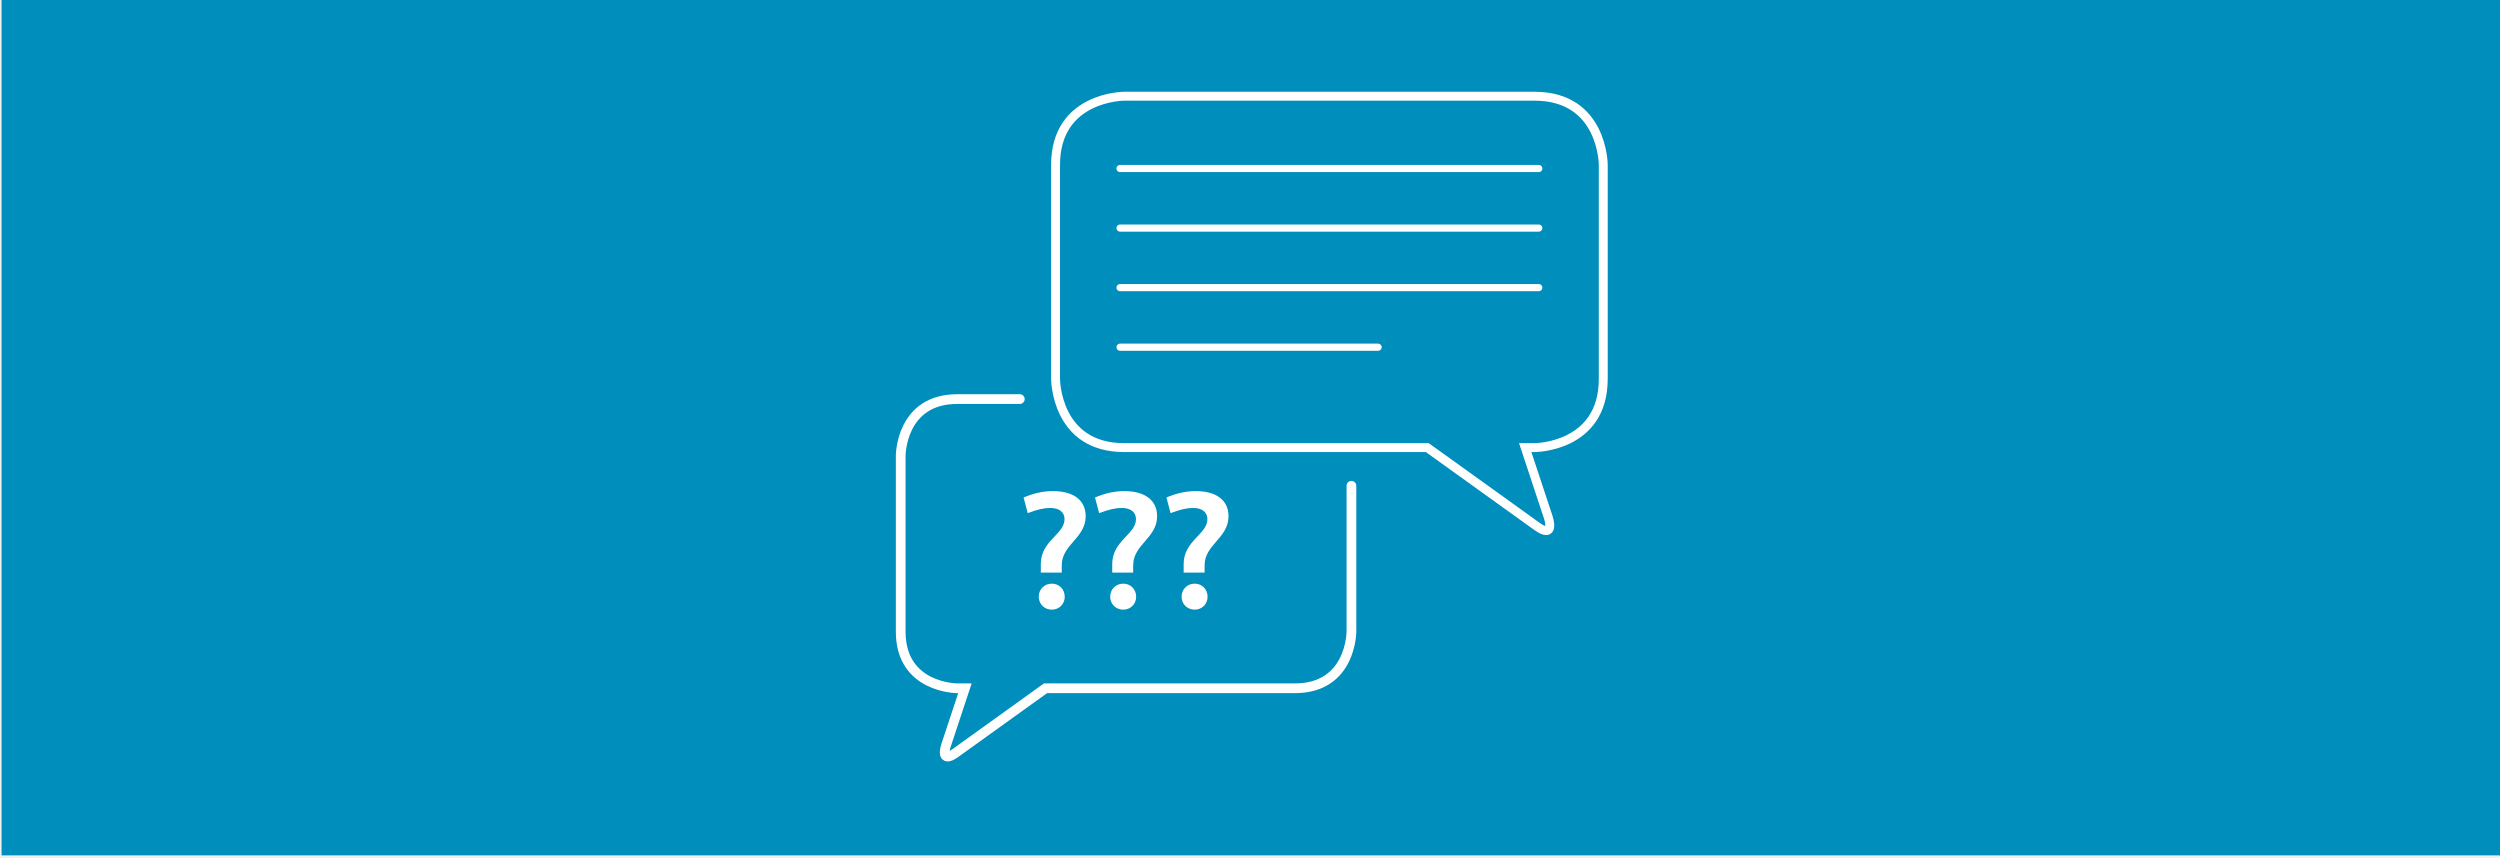
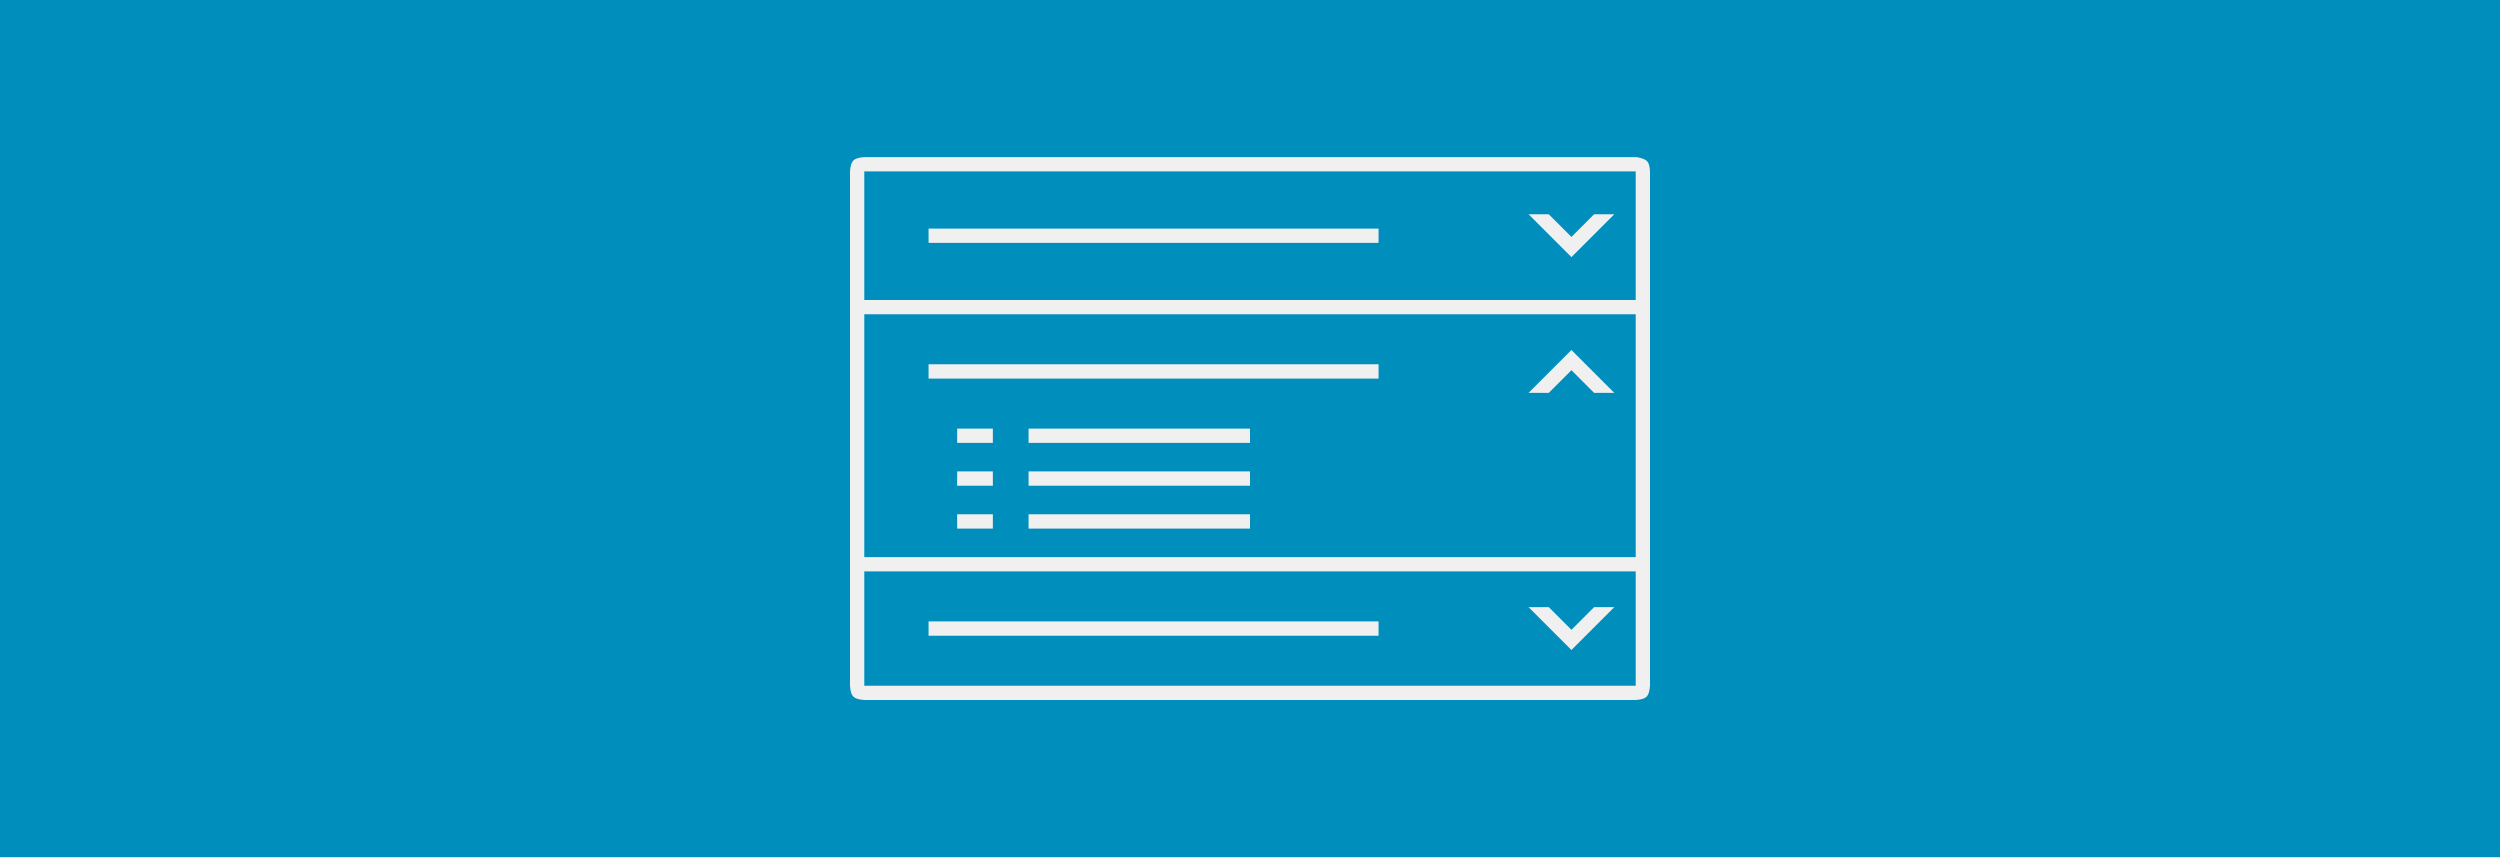
- <svg xmlns="http://www.w3.org/2000/svg" xmlns:xlink="http://www.w3.org/1999/xlink" version="1.1" id="Ebene_1" x="0px" y="0px" viewBox="0 0 350 120" style="enable-background:new 0 0 350 120;" xml:space="preserve">
+ <svg xmlns="http://www.w3.org/2000/svg" width="100%" height="100%" viewBox="0 0 350 120" version="1.1" xml:space="preserve" style="fill-rule:evenodd;clip-rule:evenodd;stroke-linejoin:round;stroke-miterlimit:1.414;">
  <g>
-     <rect x="0.223" y="-0.248" style="fill:#008EBD;" width="350" height="120" />
-   </g>
-   <g>
-     <g>
-       <defs>
-         <rect id="SVGID_1_" x="124.777" y="12.256" width="100.89" height="94.992" />
-       </defs>
-       <clipPath id="SVGID_2_">
-         <use xlink:href="#SVGID_1_" style="overflow:visible;" />
-       </clipPath>
-       <path style="clip-path:url(#SVGID_2_);fill:none;stroke:#FFFFFF;stroke-width:1.363;stroke-linecap:round;" d="M142.772,55.872    h-8.758c-7.915,0-7.915,7.915-7.915,7.915v24.655c0,7.917,7.915,7.917,7.915,7.917h1.076l-2.668,8.06c0,0-0.853,2.577,1.351,0.993    l12.599-9.053h34.912c7.915,0,7.915-7.917,7.915-7.917V68.01" />
-       <path style="clip-path:url(#SVGID_2_);fill:none;stroke:#FFFFFF;stroke-width:1.25;" d="M224.456,53.047v-29.96    c0,0,0-9.617-9.619-9.617h-57.441c0,0-9.617,0-9.617,9.617v29.96c0,0,0,9.619,9.617,9.619h42.426l15.31,11.001    c2.678,1.923,1.64-1.206,1.64-1.206l-3.242-9.795h1.307C214.837,62.666,224.456,62.666,224.456,53.047z" />
-     </g>
-     <line style="fill:none;stroke:#FFFFFF;stroke-linecap:round;" x1="156.805" y1="23.593" x2="215.43" y2="23.593" />
-     <line style="fill:none;stroke:#FFFFFF;stroke-linecap:round;" x1="156.805" y1="31.931" x2="215.43" y2="31.931" />
-     <line style="fill:none;stroke:#FFFFFF;stroke-linecap:round;" x1="156.805" y1="40.269" x2="215.43" y2="40.269" />
-     <line style="fill:none;stroke:#FFFFFF;stroke-linecap:round;" x1="156.805" y1="48.608" x2="192.935" y2="48.608" />
-     <g>
-       <defs>
-         <rect id="SVGID_3_" x="124.777" y="12.256" width="100.89" height="94.992" />
-       </defs>
-       <clipPath id="SVGID_4_">
-         <use xlink:href="#SVGID_3_" style="overflow:visible;" />
-       </clipPath>
-       <path style="clip-path:url(#SVGID_4_);fill:#FFFFFF;" d="M167.256,85.351c1.02,0,1.805-0.785,1.805-1.805    c0-1.049-0.785-1.834-1.805-1.834c-1.047,0-1.832,0.785-1.832,1.834C165.424,84.566,166.209,85.351,167.256,85.351     M165.711,78.964v1.204h2.932v-1.022c0-2.93,3.35-3.794,3.35-6.883c0-2.226-1.7-3.508-4.58-3.508c-1.466,0-2.802,0.339-4.111,0.89    l0.576,2.199c1.256-0.496,2.303-0.733,3.141-0.733c1.284,0,2.016,0.601,2.016,1.571C169.036,74.803,165.711,75.693,165.711,78.964     M157.257,85.351c1.02,0,1.805-0.785,1.805-1.805c0-1.049-0.785-1.834-1.805-1.834c-1.047,0-1.832,0.785-1.832,1.834    C155.425,84.566,156.21,85.351,157.257,85.351 M155.712,78.964v1.204h2.932v-1.022c0-2.93,3.35-3.794,3.35-6.883    c0-2.226-1.7-3.508-4.58-3.508c-1.466,0-2.802,0.339-4.111,0.89l0.576,2.199c1.256-0.496,2.303-0.733,3.141-0.733    c1.284,0,2.016,0.601,2.016,1.571C159.037,74.803,155.712,75.693,155.712,78.964 M147.256,85.351c1.022,0,1.807-0.785,1.807-1.805    c0-1.049-0.785-1.834-1.807-1.834c-1.045,0-1.83,0.785-1.83,1.834C145.426,84.566,146.211,85.351,147.256,85.351 M145.713,78.964    v1.204h2.932v-1.022c0-2.93,3.35-3.794,3.35-6.883c0-2.226-1.7-3.508-4.58-3.508c-1.468,0-2.802,0.339-4.111,0.89l0.576,2.199    c1.256-0.496,2.303-0.733,3.141-0.733c1.284,0,2.015,0.601,2.015,1.571C149.036,74.803,145.713,75.693,145.713,78.964" />
-     </g>
+     <path d="M350,120l-350,0l0,-120l350,0l0,120Zm-121,-22c1.466,-0.105 1.889,-0.447 2,-2l0,-72c-0.086,-1.198 -0.258,-1.587 -1.286,-1.875c-0.129,-0.036 -0.272,-0.07 -0.429,-0.105l-0.285,-0.02l-108,0c-1.466,0.105 -1.889,0.446 -2,2l0,72c0.105,1.466 0.446,1.889 2,2l108,0Zm0,-18l0,0l0,16l-108,0l0,-16l0,0l108,0Zm-9,11l-6,-6l2.828,0l3.172,3.172l3.172,-3.172l2.828,0l-6,6Zm-27,-2l0,-2l-63,0l0,2l63,0Zm36,-45l0,0l0,34l-108,0l0,-34l0,0l108,0Zm-54,30l0,-2l-31,0l0,2l31,0Zm-36,0l0,-2l-5,0l0,2l5,0Zm36,-6l0,-2l-31,0l0,2l31,0Zm-36,0l0,-2l-5,0l0,2l5,0Zm36,-6l0,-2l-31,0l0,2l31,0Zm-36,0l0,-2l-5,0l0,2l5,0Zm87,-7l-6,-6l-6,6l2.828,0l3.172,-3.172l3.172,3.172l2.828,0Zm-33,-2l0,-2l-63,0l0,2l63,0Zm36,-29l0,18l-108,0l0,-18l108,0Zm-9,12l-6,-6l2.828,0l3.172,3.172l3.172,-3.172l2.828,0l-6,6Zm-27,-2l0,-2l-63,0l0,2l63,0Z" style="fill:#008ebd;" />
  </g>
</svg>
